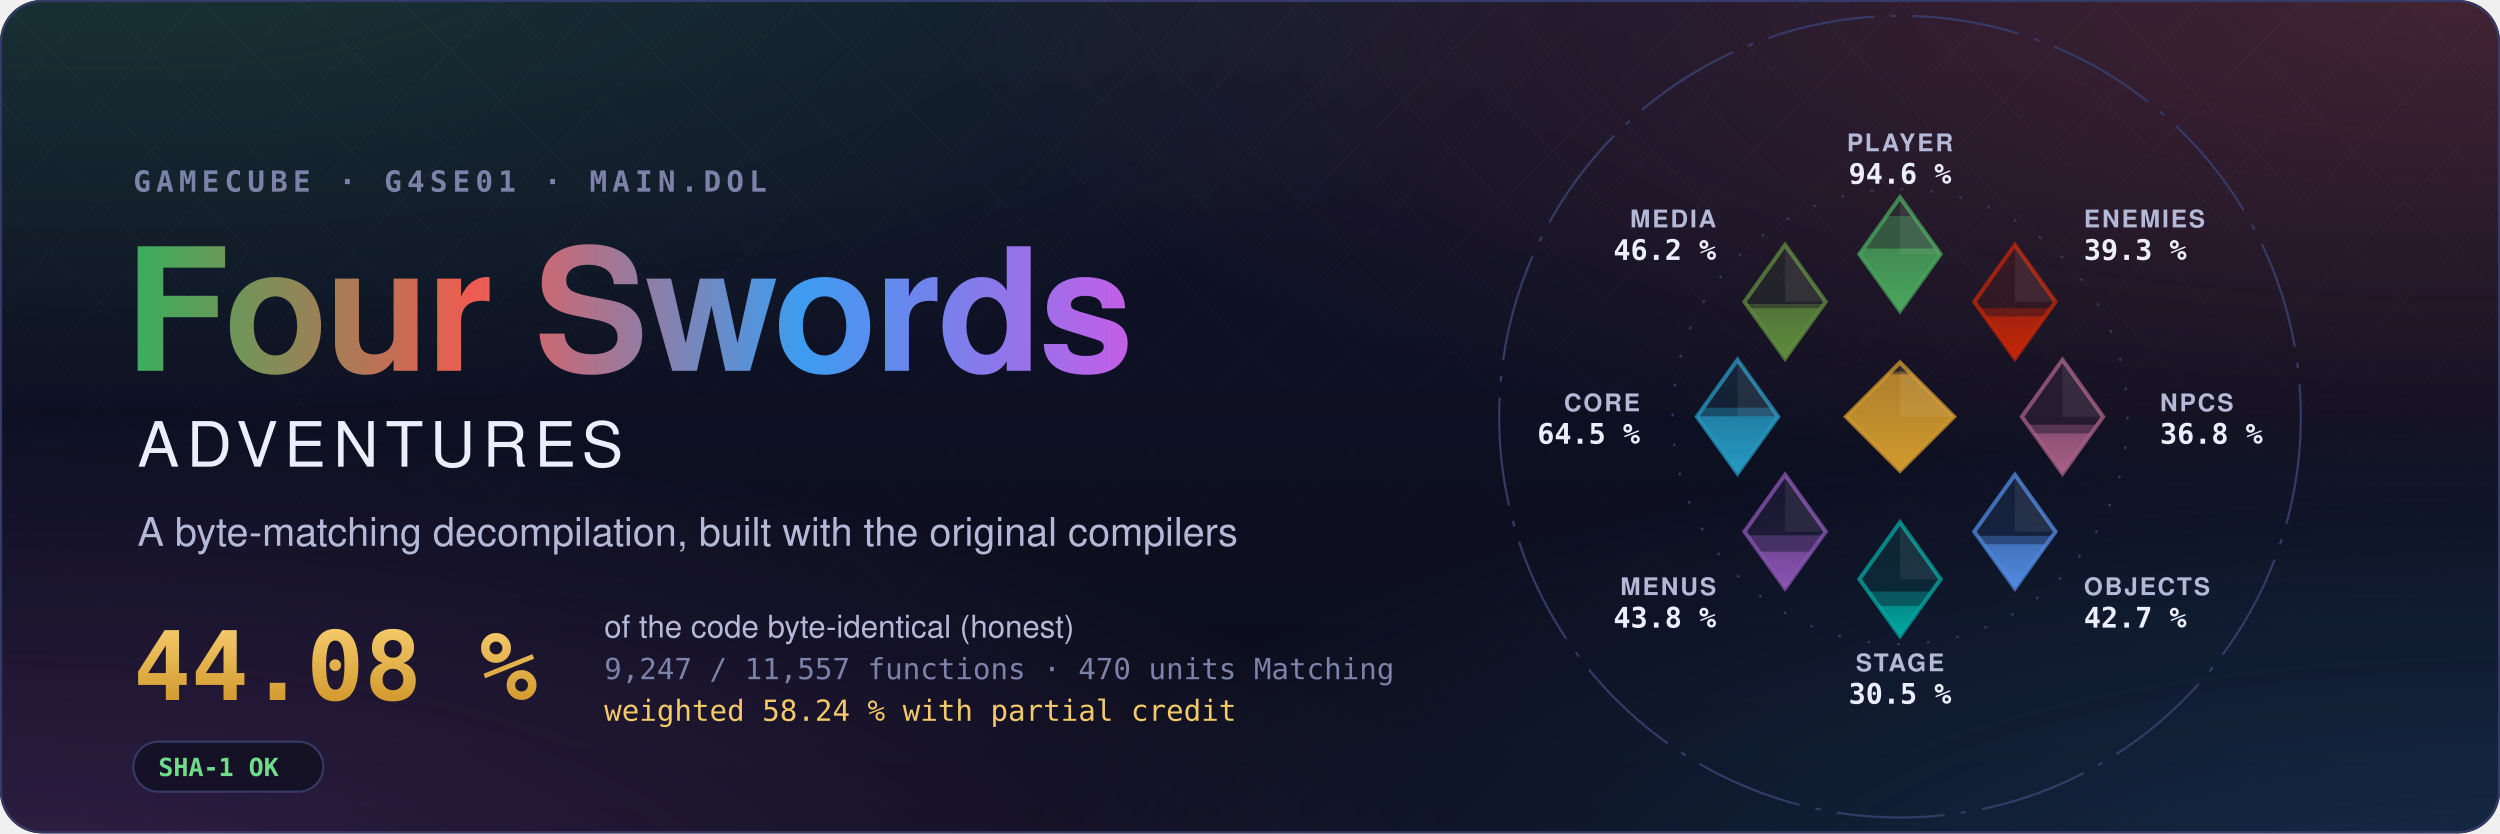
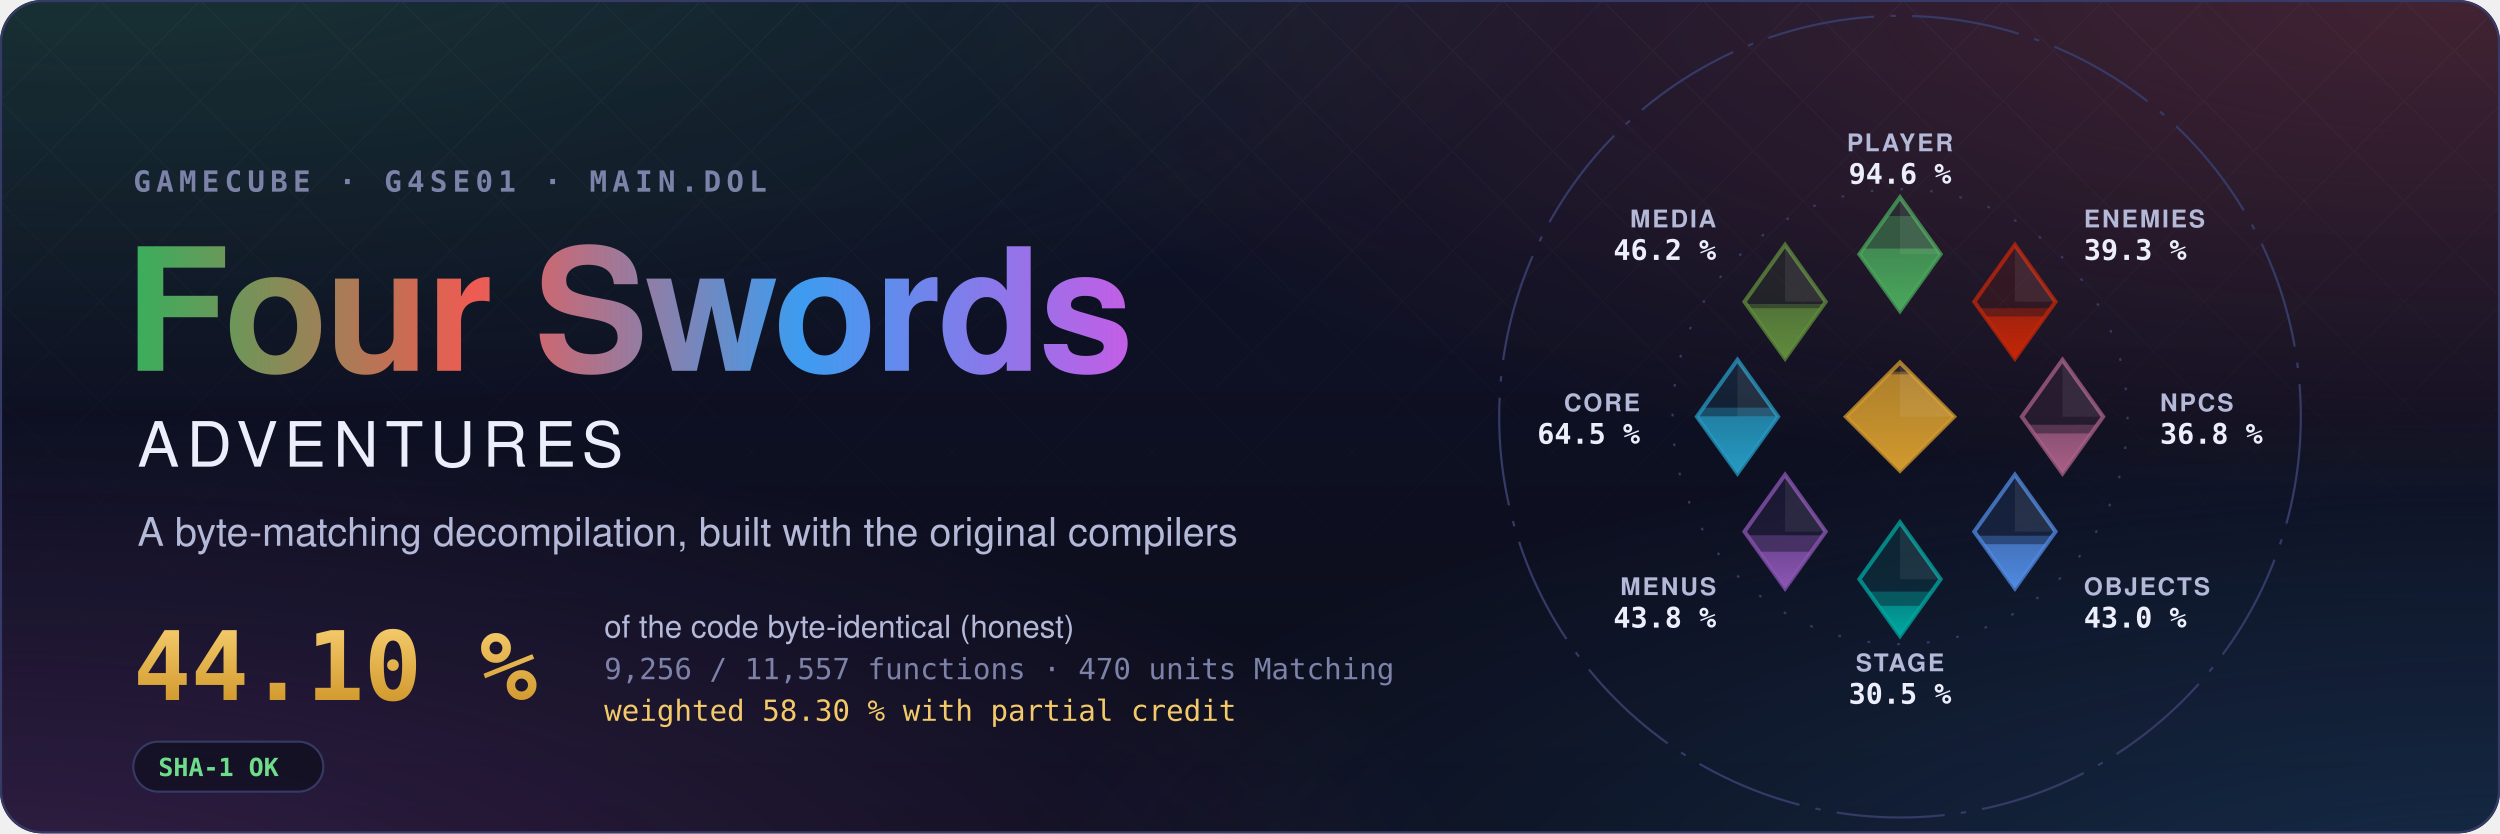
- <svg xmlns="http://www.w3.org/2000/svg" width="1200" height="400" viewBox="0 0 1200 400" role="img" aria-label="Four Swords Adventures decompilation: 44.08 % of the code matched, 9,247 of 11,557 functions">
+ <svg xmlns="http://www.w3.org/2000/svg" width="1200" height="400" viewBox="0 0 1200 400" role="img" aria-label="Four Swords Adventures decompilation: 44.10 % of the code matched, 9,256 of 11,557 functions">
  <style>text { font-family: -apple-system, BlinkMacSystemFont, 'Segoe UI', Helvetica, Arial, sans-serif; } .mono { font-family: ui-monospace, SFMono-Regular, 'SF Mono', Menlo, Consolas, monospace; } .spin { transform-box: fill-box; transform-origin: center; animation: spin 90s linear infinite; } @keyframes spin { to { transform: rotate(360deg); } } .rise { transform-box: fill-box; transform-origin: 50% 100%; animation: rise 1.6s cubic-bezier(.2,.8,.2,1) both; } @keyframes rise { from { transform: scaleY(0); } } @media (prefers-reduced-motion: reduce) { * { animation: none !important; } }</style>
  <defs>
    <radialGradient id="glow0" cx="0.05" cy="-0.1" r="0.6">
      <stop offset="0" stop-color="#3aae5c" stop-opacity="0.22" />
      <stop offset="1" stop-color="#3aae5c" stop-opacity="0" />
    </radialGradient>
    <radialGradient id="glow1" cx="0.98" cy="0.0" r="0.6">
      <stop offset="0" stop-color="#ef5b52" stop-opacity="0.22" />
      <stop offset="1" stop-color="#ef5b52" stop-opacity="0" />
    </radialGradient>
    <radialGradient id="glow2" cx="1.0" cy="1.1" r="0.6">
      <stop offset="0" stop-color="#3d9cf0" stop-opacity="0.22" />
      <stop offset="1" stop-color="#3d9cf0" stop-opacity="0" />
    </radialGradient>
    <radialGradient id="glow3" cx="0.0" cy="1.1" r="0.6">
      <stop offset="0" stop-color="#c35ee6" stop-opacity="0.22" />
      <stop offset="1" stop-color="#c35ee6" stop-opacity="0" />
    </radialGradient>
    <linearGradient id="sky" x1="0" y1="0" x2="0" y2="1">
      <stop offset="0" stop-color="#10132a" />
      <stop offset="1" stop-color="#0b0d1a" />
    </linearGradient>
    <linearGradient id="four" x1="0" y1="0" x2="1" y2="0">
      <stop offset="0" stop-color="#3aae5c" />
      <stop offset="0.34" stop-color="#ef5b52" />
      <stop offset="0.67" stop-color="#3d9cf0" />
      <stop offset="1" stop-color="#c35ee6" />
    </linearGradient>
    <linearGradient id="goldtext" x1="0" y1="0" x2="0" y2="1">
      <stop offset="0" stop-color="#f3c969" />
      <stop offset="1" stop-color="#d29a2e" />
    </linearGradient>
    <pattern id="lattice" width="34" height="34" patternUnits="userSpaceOnUse" patternTransform="rotate(45)">
      <path d="M0 0H34M0 0V34" stroke="#fff" stroke-opacity="0.035" />
    </pattern>
    <linearGradient id="fade" x1="0" y1="0" x2="0" y2="1">
      <stop offset="0" stop-color="#fff" />
      <stop offset="0.8" stop-color="#fff" stop-opacity="0" />
    </linearGradient>
    <mask id="fadeMask">
      <rect width="1200" height="400" fill="url(#fade)" />
    </mask>
    <clipPath id="card">
      <rect width="1200" height="400" rx="20" />
    </clipPath>
  </defs>
  <g clip-path="url(#card)">
    <rect width="1200" height="400" fill="url(#sky)" />
    <rect width="1200" height="400" fill="url(#glow0)" />
    <rect width="1200" height="400" fill="url(#glow1)" />
    <rect width="1200" height="400" fill="url(#glow2)" />
    <rect width="1200" height="400" fill="url(#glow3)" />
    <rect width="1200" height="400" fill="url(#lattice)" mask="url(#fadeMask)" />
  </g>
  <rect x="0.5" y="0.5" width="1199" height="399" rx="20" fill="none" stroke="#353b66" />
  <text x="64" y="92" class="mono" font-size="14" font-weight="600" letter-spacing="0.18em" fill="#7c82a8">GAMECUBE · G4SE01 · MAIN.DOL</text>
  <text x="60" y="178" font-size="82" font-weight="700" letter-spacing="-1.5" fill="url(#four)">Four Swords</text>
  <text x="66" y="224" font-size="30" font-weight="500" letter-spacing="0.12em" fill="#eceefb">ADVENTURES</text>
  <text x="66" y="262" font-size="19" fill="#b4b9d8">A byte-matching decompilation, built with the original compilers</text>
-   <text x="64" y="336" class="mono" font-size="46" font-weight="700" fill="url(#goldtext)">44.08 %</text>
+   <text x="64" y="336" class="mono" font-size="46" font-weight="700" fill="url(#goldtext)">44.10 %</text>
  <text x="290" y="306" font-size="15" fill="#b4b9d8">of the code byte-identical (honest)</text>
-   <text x="290" y="326" class="mono" font-size="14" fill="#7c82a8">9,247 / 11,557 functions · 470 units Matching</text>
-   <text x="290" y="346" class="mono" font-size="14" fill="#f3c969">weighted 58.24 % with partial credit</text>
+   <text x="290" y="326" class="mono" font-size="14" fill="#7c82a8">9,256 / 11,557 functions · 470 units Matching</text>
+   <text x="290" y="346" class="mono" font-size="14" fill="#f3c969">weighted 58.30 % with partial credit</text>
  <g transform="translate(64 356)">
    <rect width="91.2" height="24" rx="12" fill="#0b0d1a" fill-opacity="0.6" stroke="#353b66" />
    <text x="12" y="16.5" class="mono" font-size="12" font-weight="600" fill="#6fdc8c">SHA-1 OK</text>
  </g>
  <defs>
    <clipPath id="ec-player">
      <path d="M0 -81L15 -60L0 -39L-15 -60Z" />
    </clipPath>
    <linearGradient id="eg-player" x1="0" y1="1" x2="0" y2="0">
      <stop offset="0" stop-color="#4aa75c" />
      <stop offset="1" stop-color="#4aa75c" stop-opacity="0.65" />
    </linearGradient>
    <clipPath id="ec-enemies">
      <path d="M42.43 -63.43L57.43 -42.43L42.43 -21.43L27.43 -42.43Z" />
    </clipPath>
    <linearGradient id="eg-enemies" x1="0" y1="1" x2="0" y2="0">
      <stop offset="0" stop-color="#c52607" />
      <stop offset="1" stop-color="#c52607" stop-opacity="0.65" />
    </linearGradient>
    <clipPath id="ec-npcs">
      <path d="M60 -21L75 0L60 21L45 0Z" />
    </clipPath>
    <linearGradient id="eg-npcs" x1="0" y1="1" x2="0" y2="0">
      <stop offset="0" stop-color="#a96087" />
      <stop offset="1" stop-color="#a96087" stop-opacity="0.65" />
    </linearGradient>
    <clipPath id="ec-objects">
      <path d="M42.43 21.43L57.43 42.43L42.43 63.43L27.43 42.43Z" />
    </clipPath>
    <linearGradient id="eg-objects" x1="0" y1="1" x2="0" y2="0">
      <stop offset="0" stop-color="#508ae1" />
      <stop offset="1" stop-color="#508ae1" stop-opacity="0.65" />
    </linearGradient>
    <clipPath id="ec-stage">
      <path d="M0 39L15 60L0 81L-15 60Z" />
    </clipPath>
    <linearGradient id="eg-stage" x1="0" y1="1" x2="0" y2="0">
      <stop offset="0" stop-color="#00a8a1" />
      <stop offset="1" stop-color="#00a8a1" stop-opacity="0.65" />
    </linearGradient>
    <clipPath id="ec-menus">
      <path d="M-42.43 21.43L-27.43 42.43L-42.43 63.43L-57.43 42.43Z" />
    </clipPath>
    <linearGradient id="eg-menus" x1="0" y1="1" x2="0" y2="0">
      <stop offset="0" stop-color="#8c55b4" />
      <stop offset="1" stop-color="#8c55b4" stop-opacity="0.65" />
    </linearGradient>
    <clipPath id="ec-core">
      <path d="M-60 -21L-45 0L-60 21L-75 0Z" />
    </clipPath>
    <linearGradient id="eg-core" x1="0" y1="1" x2="0" y2="0">
      <stop offset="0" stop-color="#269ac2" />
      <stop offset="1" stop-color="#269ac2" stop-opacity="0.65" />
    </linearGradient>
    <clipPath id="ec-media">
      <path d="M-42.43 -63.43L-27.43 -42.43L-42.43 -21.43L-57.43 -42.43Z" />
    </clipPath>
    <linearGradient id="eg-media" x1="0" y1="1" x2="0" y2="0">
      <stop offset="0" stop-color="#608c3d" />
      <stop offset="1" stop-color="#608c3d" stop-opacity="0.65" />
    </linearGradient>
    <clipPath id="ec-libs">
      <path d="M0 -20L20 0L0 20L-20 0Z" />
    </clipPath>
    <linearGradient id="eg-libs" x1="0" y1="1" x2="0" y2="0">
      <stop offset="0" stop-color="#d29a2e" />
      <stop offset="1" stop-color="#d29a2e" stop-opacity="0.65" />
    </linearGradient>
  </defs>
  <g transform="translate(912 200) scale(1.3)">
    <circle class="spin" r="148" fill="none" stroke="#353b66" stroke-width="0.8" stroke-dasharray="40 6 2 6" />
    <circle r="84" fill="none" stroke="#353b66" stroke-width="0.8" stroke-dasharray="1 10" />
    <path d="M0 -81L15 -60L0 -39L-15 -60Z" fill="#4aa75c" fill-opacity="0.12" stroke="#4aa75c" stroke-opacity="0.75" stroke-width="1.5" />
    <g clip-path="url(#ec-player)">
      <rect class="rise" style="animation-delay:0.20s" x="-15.0" y="-74.08" width="30" height="35.08" fill="#4aa75c" fill-opacity="0.38" />
    </g>
    <g clip-path="url(#ec-player)">
      <rect class="rise" style="animation-delay:0.20s" x="-15.0" y="-62.09" width="30" height="23.09" fill="url(#eg-player)" />
    </g>
    <path d="M0.0 -81.0L15.0 -60.0L0.0 -60.0Z" fill="#fff" fill-opacity="0.07" />
    <text x="0.0" y="-98.0" text-anchor="middle" font-size="9" font-weight="600" letter-spacing="0.08em" fill="#b4b9d8">PLAYER</text>
    <text x="0.0" y="-86.0" text-anchor="middle" font-size="10.5" font-weight="700" fill="#eceefb" class="mono">94.6 %</text>
    <path d="M42.43 -63.43L57.43 -42.43L42.43 -21.43L27.43 -42.43Z" fill="#c52607" fill-opacity="0.12" stroke="#c52607" stroke-opacity="0.75" stroke-width="1.5" />
    <g clip-path="url(#ec-enemies)">
      <rect class="rise" style="animation-delay:0.30s" x="27.43" y="-40.05" width="30" height="18.62" fill="#c52607" fill-opacity="0.38" />
    </g>
    <g clip-path="url(#ec-enemies)">
      <rect class="rise" style="animation-delay:0.30s" x="27.43" y="-36.99" width="30" height="15.56" fill="url(#eg-enemies)" />
    </g>
    <path d="M42.43 -63.43L57.43 -42.43L42.43 -42.43Z" fill="#fff" fill-opacity="0.07" />
    <text x="67.88" y="-69.88" text-anchor="start" font-size="9" font-weight="600" letter-spacing="0.08em" fill="#b4b9d8">ENEMIES</text>
    <text x="67.88" y="-57.88" text-anchor="start" font-size="10.5" font-weight="700" fill="#eceefb" class="mono">39.3 %</text>
    <path d="M60 -21L75 0L60 21L45 0Z" fill="#a96087" fill-opacity="0.12" stroke="#a96087" stroke-opacity="0.75" stroke-width="1.5" />
    <g clip-path="url(#ec-npcs)">
      <rect class="rise" style="animation-delay:0.40s" x="45.0" y="2.97" width="30" height="18.03" fill="#a96087" fill-opacity="0.38" />
    </g>
    <g clip-path="url(#ec-npcs)">
      <rect class="rise" style="animation-delay:0.40s" x="45.0" y="6.19" width="30" height="14.81" fill="url(#eg-npcs)" />
    </g>
    <path d="M60.0 -21.0L75.0 0.0L60.0 0.0Z" fill="#fff" fill-opacity="0.07" />
    <text x="96.0" y="-2.0" text-anchor="start" font-size="9" font-weight="600" letter-spacing="0.08em" fill="#b4b9d8">NPCS</text>
    <text x="96.0" y="10.0" text-anchor="start" font-size="10.5" font-weight="700" fill="#eceefb" class="mono">36.8 %</text>
    <path d="M42.43 21.43L57.43 42.43L42.43 63.43L27.43 42.43Z" fill="#508ae1" fill-opacity="0.12" stroke="#508ae1" stroke-opacity="0.75" stroke-width="1.5" />
    <g clip-path="url(#ec-objects)">
-       <rect class="rise" style="animation-delay:0.50s" x="27.43" y="44.02" width="30" height="19.41" fill="#508ae1" fill-opacity="0.38" />
+       <rect class="rise" style="animation-delay:0.50s" x="27.43" y="43.96" width="30" height="19.47" fill="#508ae1" fill-opacity="0.38" />
    </g>
    <g clip-path="url(#ec-objects)">
-       <rect class="rise" style="animation-delay:0.50s" x="27.43" y="47.12" width="30" height="16.31" fill="url(#eg-objects)" />
+       <rect class="rise" style="animation-delay:0.50s" x="27.43" y="47.09" width="30" height="16.34" fill="url(#eg-objects)" />
    </g>
    <path d="M42.43 21.43L57.43 42.43L42.43 42.43Z" fill="#fff" fill-opacity="0.07" />
    <text x="67.88" y="65.88" text-anchor="start" font-size="9" font-weight="600" letter-spacing="0.08em" fill="#b4b9d8">OBJECTS</text>
-     <text x="67.88" y="77.88" text-anchor="start" font-size="10.5" font-weight="700" fill="#eceefb" class="mono">42.7 %</text>
+     <text x="67.88" y="77.88" text-anchor="start" font-size="10.5" font-weight="700" fill="#eceefb" class="mono">43.0 %</text>
    <path d="M0 39L15 60L0 81L-15 60Z" fill="#00a8a1" fill-opacity="0.12" stroke="#00a8a1" stroke-opacity="0.75" stroke-width="1.5" />
    <g clip-path="url(#ec-stage)">
      <rect class="rise" style="animation-delay:0.60s" x="-15.0" y="64.60" width="30" height="16.40" fill="#00a8a1" fill-opacity="0.38" />
    </g>
    <g clip-path="url(#ec-stage)">
      <rect class="rise" style="animation-delay:0.60s" x="-15.0" y="69.86" width="30" height="11.14" fill="url(#eg-stage)" />
    </g>
    <path d="M0.0 39.0L15.0 60.0L0.0 60.0Z" fill="#fff" fill-opacity="0.07" />
    <text x="0.0" y="94.0" text-anchor="middle" font-size="9" font-weight="600" letter-spacing="0.08em" fill="#b4b9d8">STAGE</text>
    <text x="0.0" y="106.0" text-anchor="middle" font-size="10.5" font-weight="700" fill="#eceefb" class="mono">30.5 %</text>
    <path d="M-42.43 21.43L-27.43 42.43L-42.43 63.43L-57.43 42.43Z" fill="#8c55b4" fill-opacity="0.12" stroke="#8c55b4" stroke-opacity="0.75" stroke-width="1.5" />
    <g clip-path="url(#ec-menus)">
      <rect class="rise" style="animation-delay:0.70s" x="-57.43" y="43.78" width="30" height="19.65" fill="#8c55b4" fill-opacity="0.38" />
    </g>
    <g clip-path="url(#ec-menus)">
      <rect class="rise" style="animation-delay:0.70s" x="-57.43" y="49.86" width="30" height="13.57" fill="url(#eg-menus)" />
    </g>
    <path d="M-42.43 21.43L-27.43 42.43L-42.43 42.43Z" fill="#fff" fill-opacity="0.07" />
    <text x="-67.88" y="65.88" text-anchor="end" font-size="9" font-weight="600" letter-spacing="0.08em" fill="#b4b9d8">MENUS</text>
    <text x="-67.88" y="77.88" text-anchor="end" font-size="10.5" font-weight="700" fill="#eceefb" class="mono">43.8 %</text>
    <path d="M-60 -21L-45 0L-60 21L-75 0Z" fill="#269ac2" fill-opacity="0.12" stroke="#269ac2" stroke-opacity="0.75" stroke-width="1.5" />
    <g clip-path="url(#ec-core)">
      <rect class="rise" style="animation-delay:0.80s" x="-75.0" y="-3.32" width="30" height="24.32" fill="#269ac2" fill-opacity="0.38" />
    </g>
    <g clip-path="url(#ec-core)">
      <rect class="rise" style="animation-delay:0.80s" x="-75.0" y="-0.12" width="30" height="21.12" fill="url(#eg-core)" />
    </g>
    <path d="M-60.0 -21.0L-45.0 0.0L-60.0 0.0Z" fill="#fff" fill-opacity="0.07" />
    <text x="-96.0" y="-2.0" text-anchor="end" font-size="9" font-weight="600" letter-spacing="0.08em" fill="#b4b9d8">CORE</text>
    <text x="-96.0" y="10.0" text-anchor="end" font-size="10.5" font-weight="700" fill="#eceefb" class="mono">64.5 %</text>
    <path d="M-42.43 -63.43L-27.43 -42.43L-42.43 -21.43L-57.43 -42.43Z" fill="#608c3d" fill-opacity="0.12" stroke="#608c3d" stroke-opacity="0.75" stroke-width="1.5" />
    <g clip-path="url(#ec-media)">
      <rect class="rise" style="animation-delay:0.90s" x="-57.43" y="-41.61" width="30" height="20.18" fill="#608c3d" fill-opacity="0.38" />
    </g>
    <g clip-path="url(#ec-media)">
      <rect class="rise" style="animation-delay:0.90s" x="-57.43" y="-40.05" width="30" height="18.62" fill="url(#eg-media)" />
    </g>
    <path d="M-42.43 -63.43L-27.43 -42.43L-42.43 -42.43Z" fill="#fff" fill-opacity="0.07" />
    <text x="-67.88" y="-69.88" text-anchor="end" font-size="9" font-weight="600" letter-spacing="0.08em" fill="#b4b9d8">MEDIA</text>
    <text x="-67.88" y="-57.88" text-anchor="end" font-size="10.5" font-weight="700" fill="#eceefb" class="mono">46.2 %</text>
    <path d="M0 -20L20 0L0 20L-20 0Z" fill="#d29a2e" fill-opacity="0.12" stroke="#d29a2e" stroke-opacity="0.75" stroke-width="1.5" />
    <g clip-path="url(#ec-libs)">
      <rect class="rise" style="animation-delay:1.00s" x="-20" y="-16.62" width="40" height="36.62" fill="#d29a2e" fill-opacity="0.38" />
    </g>
    <g clip-path="url(#ec-libs)">
      <rect class="rise" style="animation-delay:1.00s" x="-20" y="-15.65" width="40" height="35.65" fill="url(#eg-libs)" />
    </g>
    <path d="M0 -20L20 0L0 0Z" fill="#fff" fill-opacity="0.07" />
  </g>
</svg>
